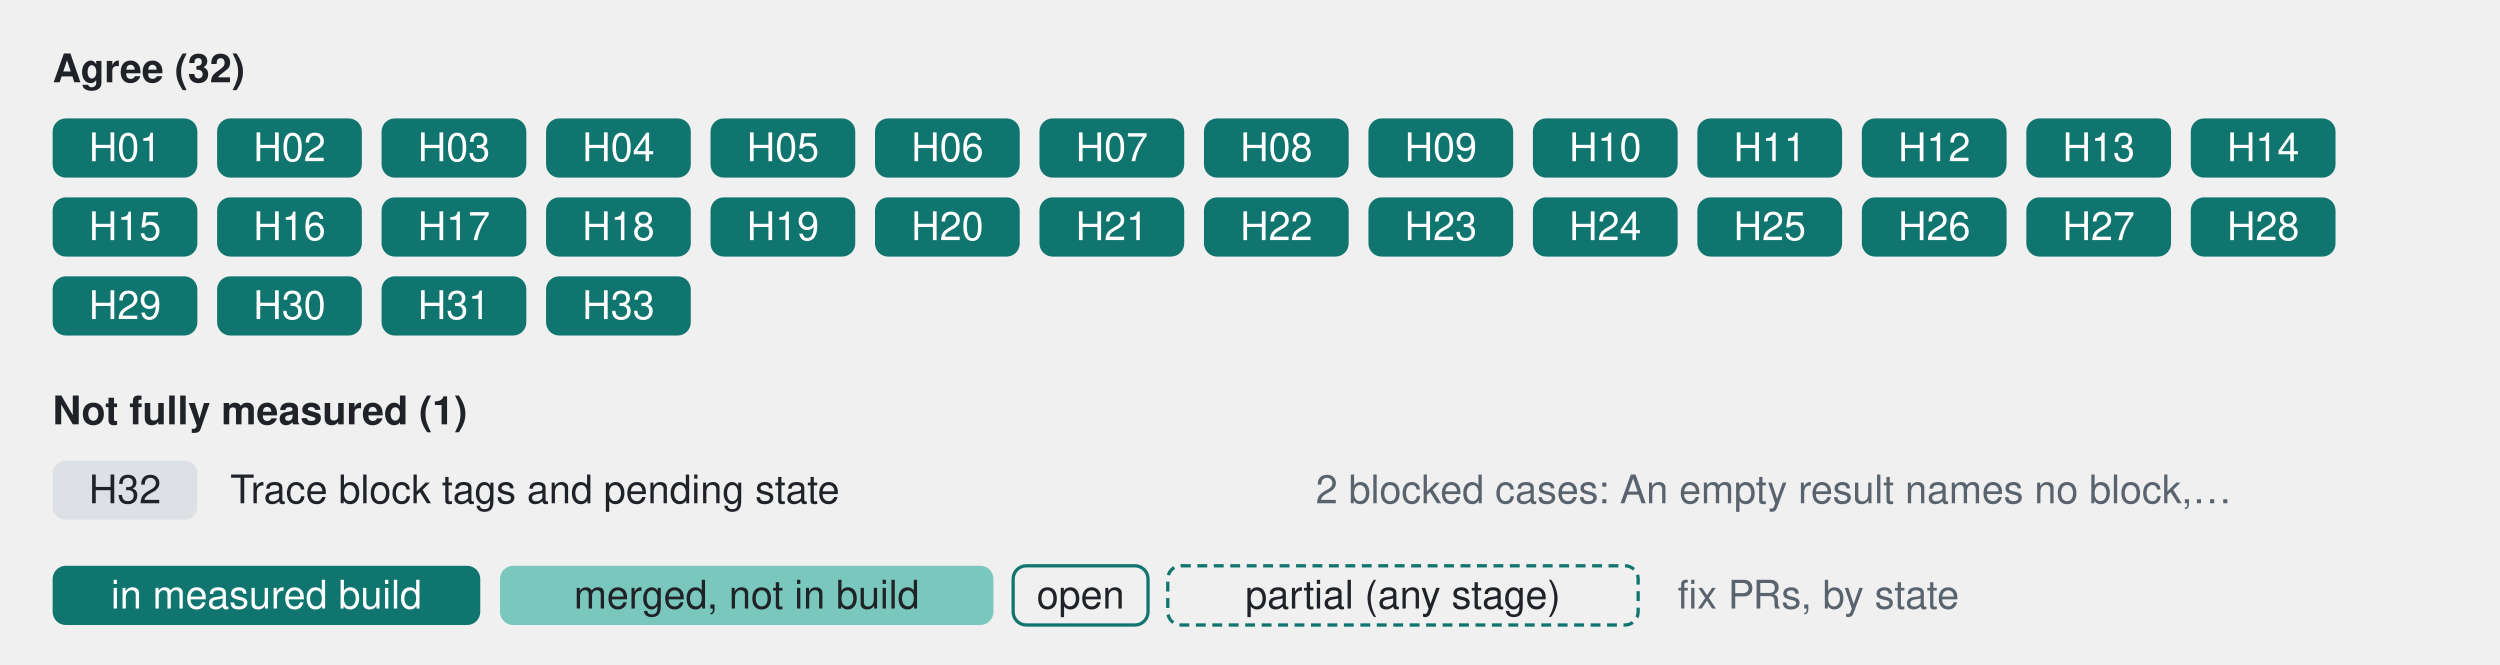
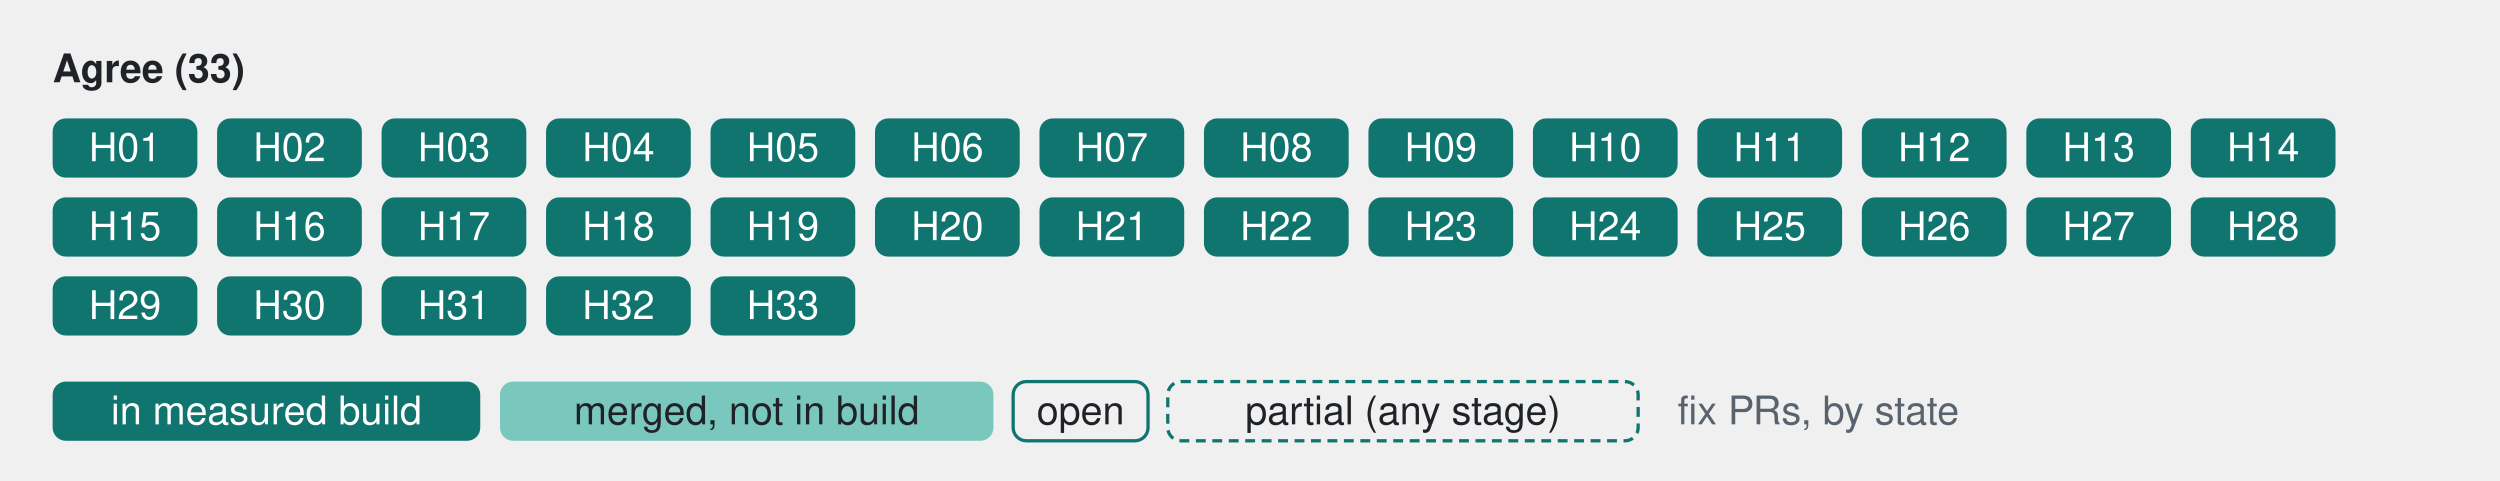
- <svg xmlns="http://www.w3.org/2000/svg" width="760" height="202" viewBox="0 0 760 202" role="img" aria-labelledby="title">
+ <svg xmlns="http://www.w3.org/2000/svg" width="760" height="146" viewBox="0 0 760 146" role="img" aria-labelledby="title">
  <style>text{font-family:-apple-system,BlinkMacSystemFont,"Segoe UI",Helvetica,Arial,sans-serif;font-size:12px}.head{font-weight:600}.partial{stroke-dasharray:3 2}.label{fill:#1f2328}.muted{fill:#59636e}.pr{fill:none;stroke:#11756f}.edge{stroke:#11756f}.b-agree{fill:#11756f}.n-agree{fill:#ffffff}.b-fix{fill:#79c7bd}.n-fix{fill:#1f2328}.b-converged{fill:#c8641a}.n-converged{fill:#ffffff}.b-review{fill:#f2b36b}.n-review{fill:#1f2328}.b-policy{fill:#8172c4}.n-policy{fill:#ffffff}.b-unmeasured{fill:#dde1e6}.n-unmeasured{fill:#1f2328}@media (prefers-color-scheme:dark){.label{fill:#e6edf3}.muted{fill:#9198a1}.pr{fill:none;stroke:#3aa59a}.edge{stroke:#3aa59a}.b-agree{fill:#3aa59a}.n-agree{fill:#0d1117}.b-fix{fill:#1a6b62}.n-fix{fill:#ffffff}.b-converged{fill:#e5843a}.n-converged{fill:#0d1117}.b-review{fill:#8f5420}.n-review{fill:#ffffff}.b-policy{fill:#9b8fe0}.n-policy{fill:#0d1117}.b-unmeasured{fill:#2d333b}.n-unmeasured{fill:#e6edf3}}</style>
-   <text class="label head" x="16" y="25">Agree (32)</text>
+   <text class="label head" x="16" y="25">Agree (33)</text>
  <rect class="b-agree" x="16" y="36" width="44" height="18" rx="4" />
  <text class="n-agree" x="38" y="49" text-anchor="middle">H01</text>
  <rect class="b-agree" x="66" y="36" width="44" height="18" rx="4" />
  <text class="n-agree" x="88" y="49" text-anchor="middle">H02</text>
  <rect class="b-agree" x="116" y="36" width="44" height="18" rx="4" />
  <text class="n-agree" x="138" y="49" text-anchor="middle">H03</text>
  <rect class="b-agree" x="166" y="36" width="44" height="18" rx="4" />
  <text class="n-agree" x="188" y="49" text-anchor="middle">H04</text>
  <rect class="b-agree" x="216" y="36" width="44" height="18" rx="4" />
  <text class="n-agree" x="238" y="49" text-anchor="middle">H05</text>
  <rect class="b-agree" x="266" y="36" width="44" height="18" rx="4" />
  <text class="n-agree" x="288" y="49" text-anchor="middle">H06</text>
  <rect class="b-agree" x="316" y="36" width="44" height="18" rx="4" />
  <text class="n-agree" x="338" y="49" text-anchor="middle">H07</text>
  <rect class="b-agree" x="366" y="36" width="44" height="18" rx="4" />
  <text class="n-agree" x="388" y="49" text-anchor="middle">H08</text>
  <rect class="b-agree" x="416" y="36" width="44" height="18" rx="4" />
  <text class="n-agree" x="438" y="49" text-anchor="middle">H09</text>
  <rect class="b-agree" x="466" y="36" width="44" height="18" rx="4" />
  <text class="n-agree" x="488" y="49" text-anchor="middle">H10</text>
  <rect class="b-agree" x="516" y="36" width="44" height="18" rx="4" />
  <text class="n-agree" x="538" y="49" text-anchor="middle">H11</text>
  <rect class="b-agree" x="566" y="36" width="44" height="18" rx="4" />
  <text class="n-agree" x="588" y="49" text-anchor="middle">H12</text>
  <rect class="b-agree" x="616" y="36" width="44" height="18" rx="4" />
  <text class="n-agree" x="638" y="49" text-anchor="middle">H13</text>
  <rect class="b-agree" x="666" y="36" width="44" height="18" rx="4" />
  <text class="n-agree" x="688" y="49" text-anchor="middle">H14</text>
  <rect class="b-agree" x="16" y="60" width="44" height="18" rx="4" />
  <text class="n-agree" x="38" y="73" text-anchor="middle">H15</text>
  <rect class="b-agree" x="66" y="60" width="44" height="18" rx="4" />
  <text class="n-agree" x="88" y="73" text-anchor="middle">H16</text>
  <rect class="b-agree" x="116" y="60" width="44" height="18" rx="4" />
  <text class="n-agree" x="138" y="73" text-anchor="middle">H17</text>
  <rect class="b-agree" x="166" y="60" width="44" height="18" rx="4" />
  <text class="n-agree" x="188" y="73" text-anchor="middle">H18</text>
  <rect class="b-agree" x="216" y="60" width="44" height="18" rx="4" />
  <text class="n-agree" x="238" y="73" text-anchor="middle">H19</text>
  <rect class="b-agree" x="266" y="60" width="44" height="18" rx="4" />
  <text class="n-agree" x="288" y="73" text-anchor="middle">H20</text>
  <rect class="b-agree" x="316" y="60" width="44" height="18" rx="4" />
  <text class="n-agree" x="338" y="73" text-anchor="middle">H21</text>
  <rect class="b-agree" x="366" y="60" width="44" height="18" rx="4" />
  <text class="n-agree" x="388" y="73" text-anchor="middle">H22</text>
  <rect class="b-agree" x="416" y="60" width="44" height="18" rx="4" />
  <text class="n-agree" x="438" y="73" text-anchor="middle">H23</text>
  <rect class="b-agree" x="466" y="60" width="44" height="18" rx="4" />
  <text class="n-agree" x="488" y="73" text-anchor="middle">H24</text>
  <rect class="b-agree" x="516" y="60" width="44" height="18" rx="4" />
  <text class="n-agree" x="538" y="73" text-anchor="middle">H25</text>
  <rect class="b-agree" x="566" y="60" width="44" height="18" rx="4" />
  <text class="n-agree" x="588" y="73" text-anchor="middle">H26</text>
  <rect class="b-agree" x="616" y="60" width="44" height="18" rx="4" />
  <text class="n-agree" x="638" y="73" text-anchor="middle">H27</text>
  <rect class="b-agree" x="666" y="60" width="44" height="18" rx="4" />
  <text class="n-agree" x="688" y="73" text-anchor="middle">H28</text>
  <rect class="b-agree" x="16" y="84" width="44" height="18" rx="4" />
  <text class="n-agree" x="38" y="97" text-anchor="middle">H29</text>
  <rect class="b-agree" x="66" y="84" width="44" height="18" rx="4" />
  <text class="n-agree" x="88" y="97" text-anchor="middle">H30</text>
  <rect class="b-agree" x="116" y="84" width="44" height="18" rx="4" />
  <text class="n-agree" x="138" y="97" text-anchor="middle">H31</text>
  <rect class="b-agree" x="166" y="84" width="44" height="18" rx="4" />
-   <text class="n-agree" x="188" y="97" text-anchor="middle">H33</text>
-   <text class="label head" x="16" y="129">Not fully measured (1)</text>
-   <rect class="b-unmeasured" x="16" y="140" width="44" height="18" rx="4" />
-   <text class="n-unmeasured" x="38" y="153" text-anchor="middle">H32</text>
-   <text class="label" x="70" y="153">Trace block tags and pending state</text>
-   <text class="muted" x="400" y="153">2 blocked cases: An empty result names no block,…</text>
-   <rect class="b-agree" x="16" y="172" width="130" height="18" rx="4" />
-   <text class="n-agree" x="81" y="185" text-anchor="middle">in measured build</text>
-   <rect class="b-fix" x="152" y="172" width="150" height="18" rx="4" />
-   <text class="n-fix" x="227" y="185" text-anchor="middle">merged, not in build</text>
-   <rect class="pr" x="308" y="172" width="41" height="18" rx="4" />
-   <text class="label" x="328.5" y="185" text-anchor="middle">open</text>
-   <rect class="pr partial" x="355" y="172" width="143" height="18" rx="4" />
-   <text class="label" x="426.5" y="185" text-anchor="middle">partial (any stage)</text>
-   <text class="muted" x="510" y="185">fix PRs, by state</text>
+   <text class="n-agree" x="188" y="97" text-anchor="middle">H32</text>
+   <rect class="b-agree" x="216" y="84" width="44" height="18" rx="4" />
+   <text class="n-agree" x="238" y="97" text-anchor="middle">H33</text>
+   <rect class="b-agree" x="16" y="116" width="130" height="18" rx="4" />
+   <text class="n-agree" x="81" y="129" text-anchor="middle">in measured build</text>
+   <rect class="b-fix" x="152" y="116" width="150" height="18" rx="4" />
+   <text class="n-fix" x="227" y="129" text-anchor="middle">merged, not in build</text>
+   <rect class="pr" x="308" y="116" width="41" height="18" rx="4" />
+   <text class="label" x="328.5" y="129" text-anchor="middle">open</text>
+   <rect class="pr partial" x="355" y="116" width="143" height="18" rx="4" />
+   <text class="label" x="426.5" y="129" text-anchor="middle">partial (any stage)</text>
+   <text class="muted" x="510" y="129">fix PRs, by state</text>
</svg>
